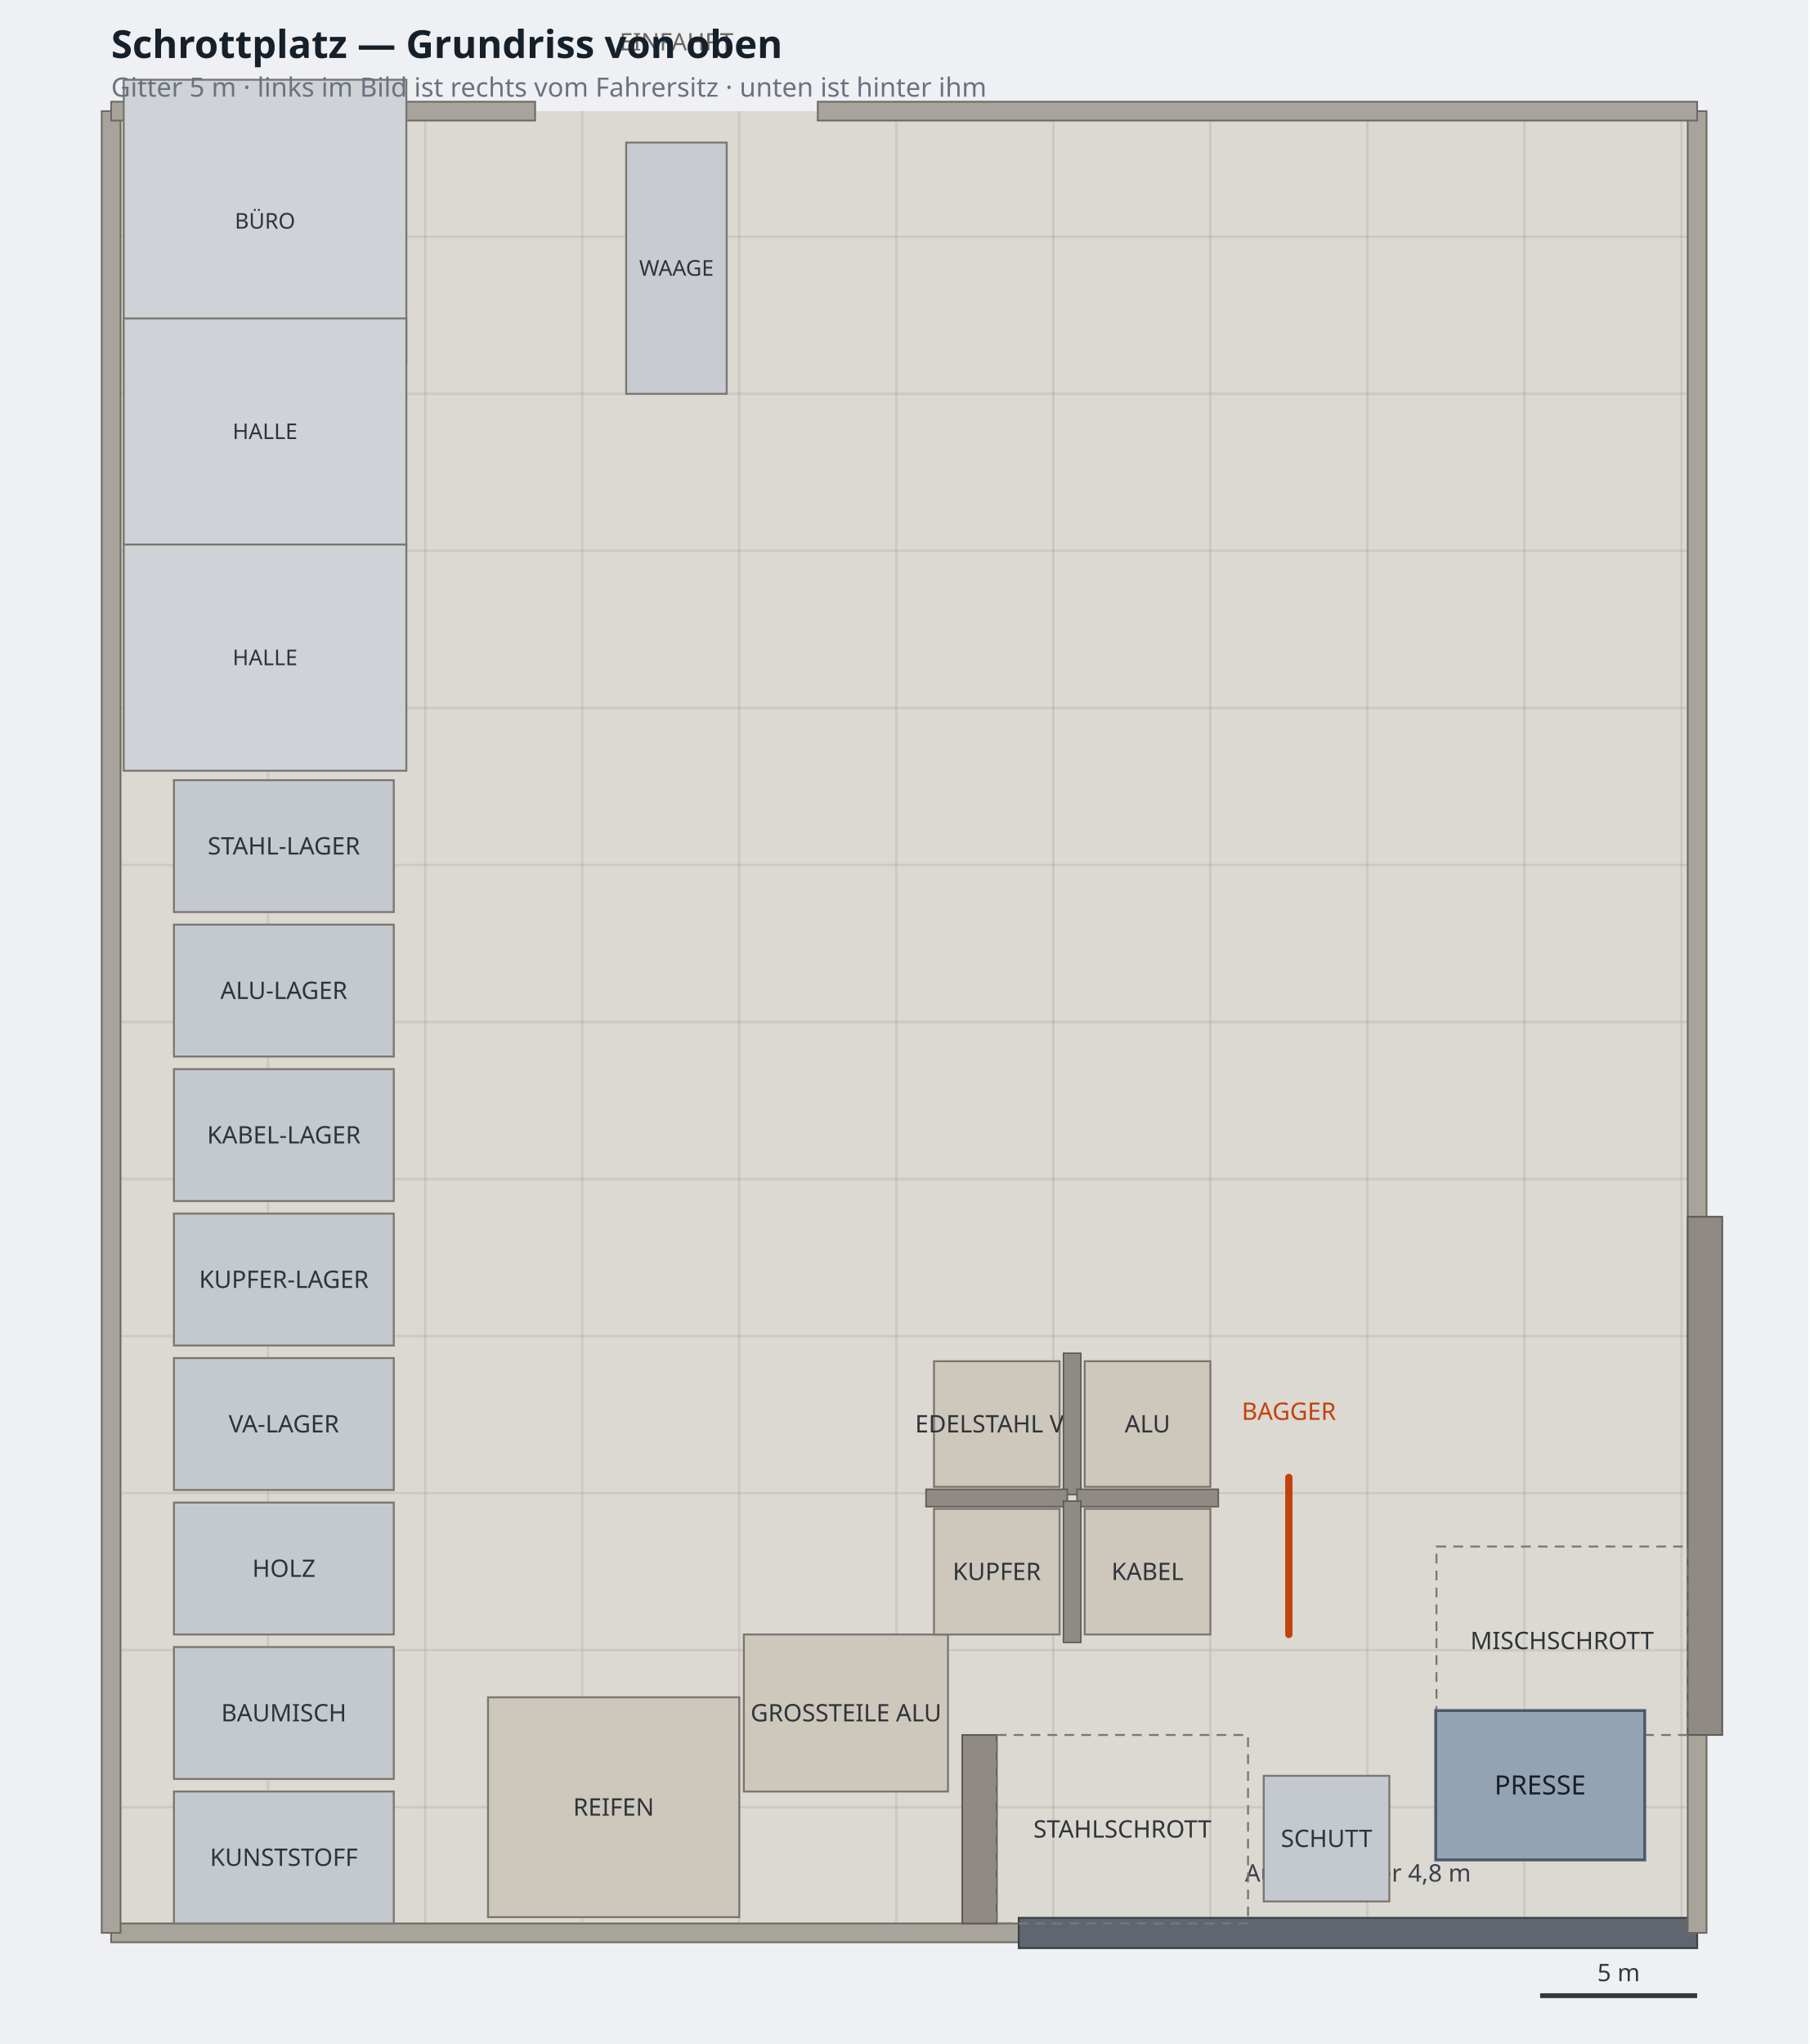
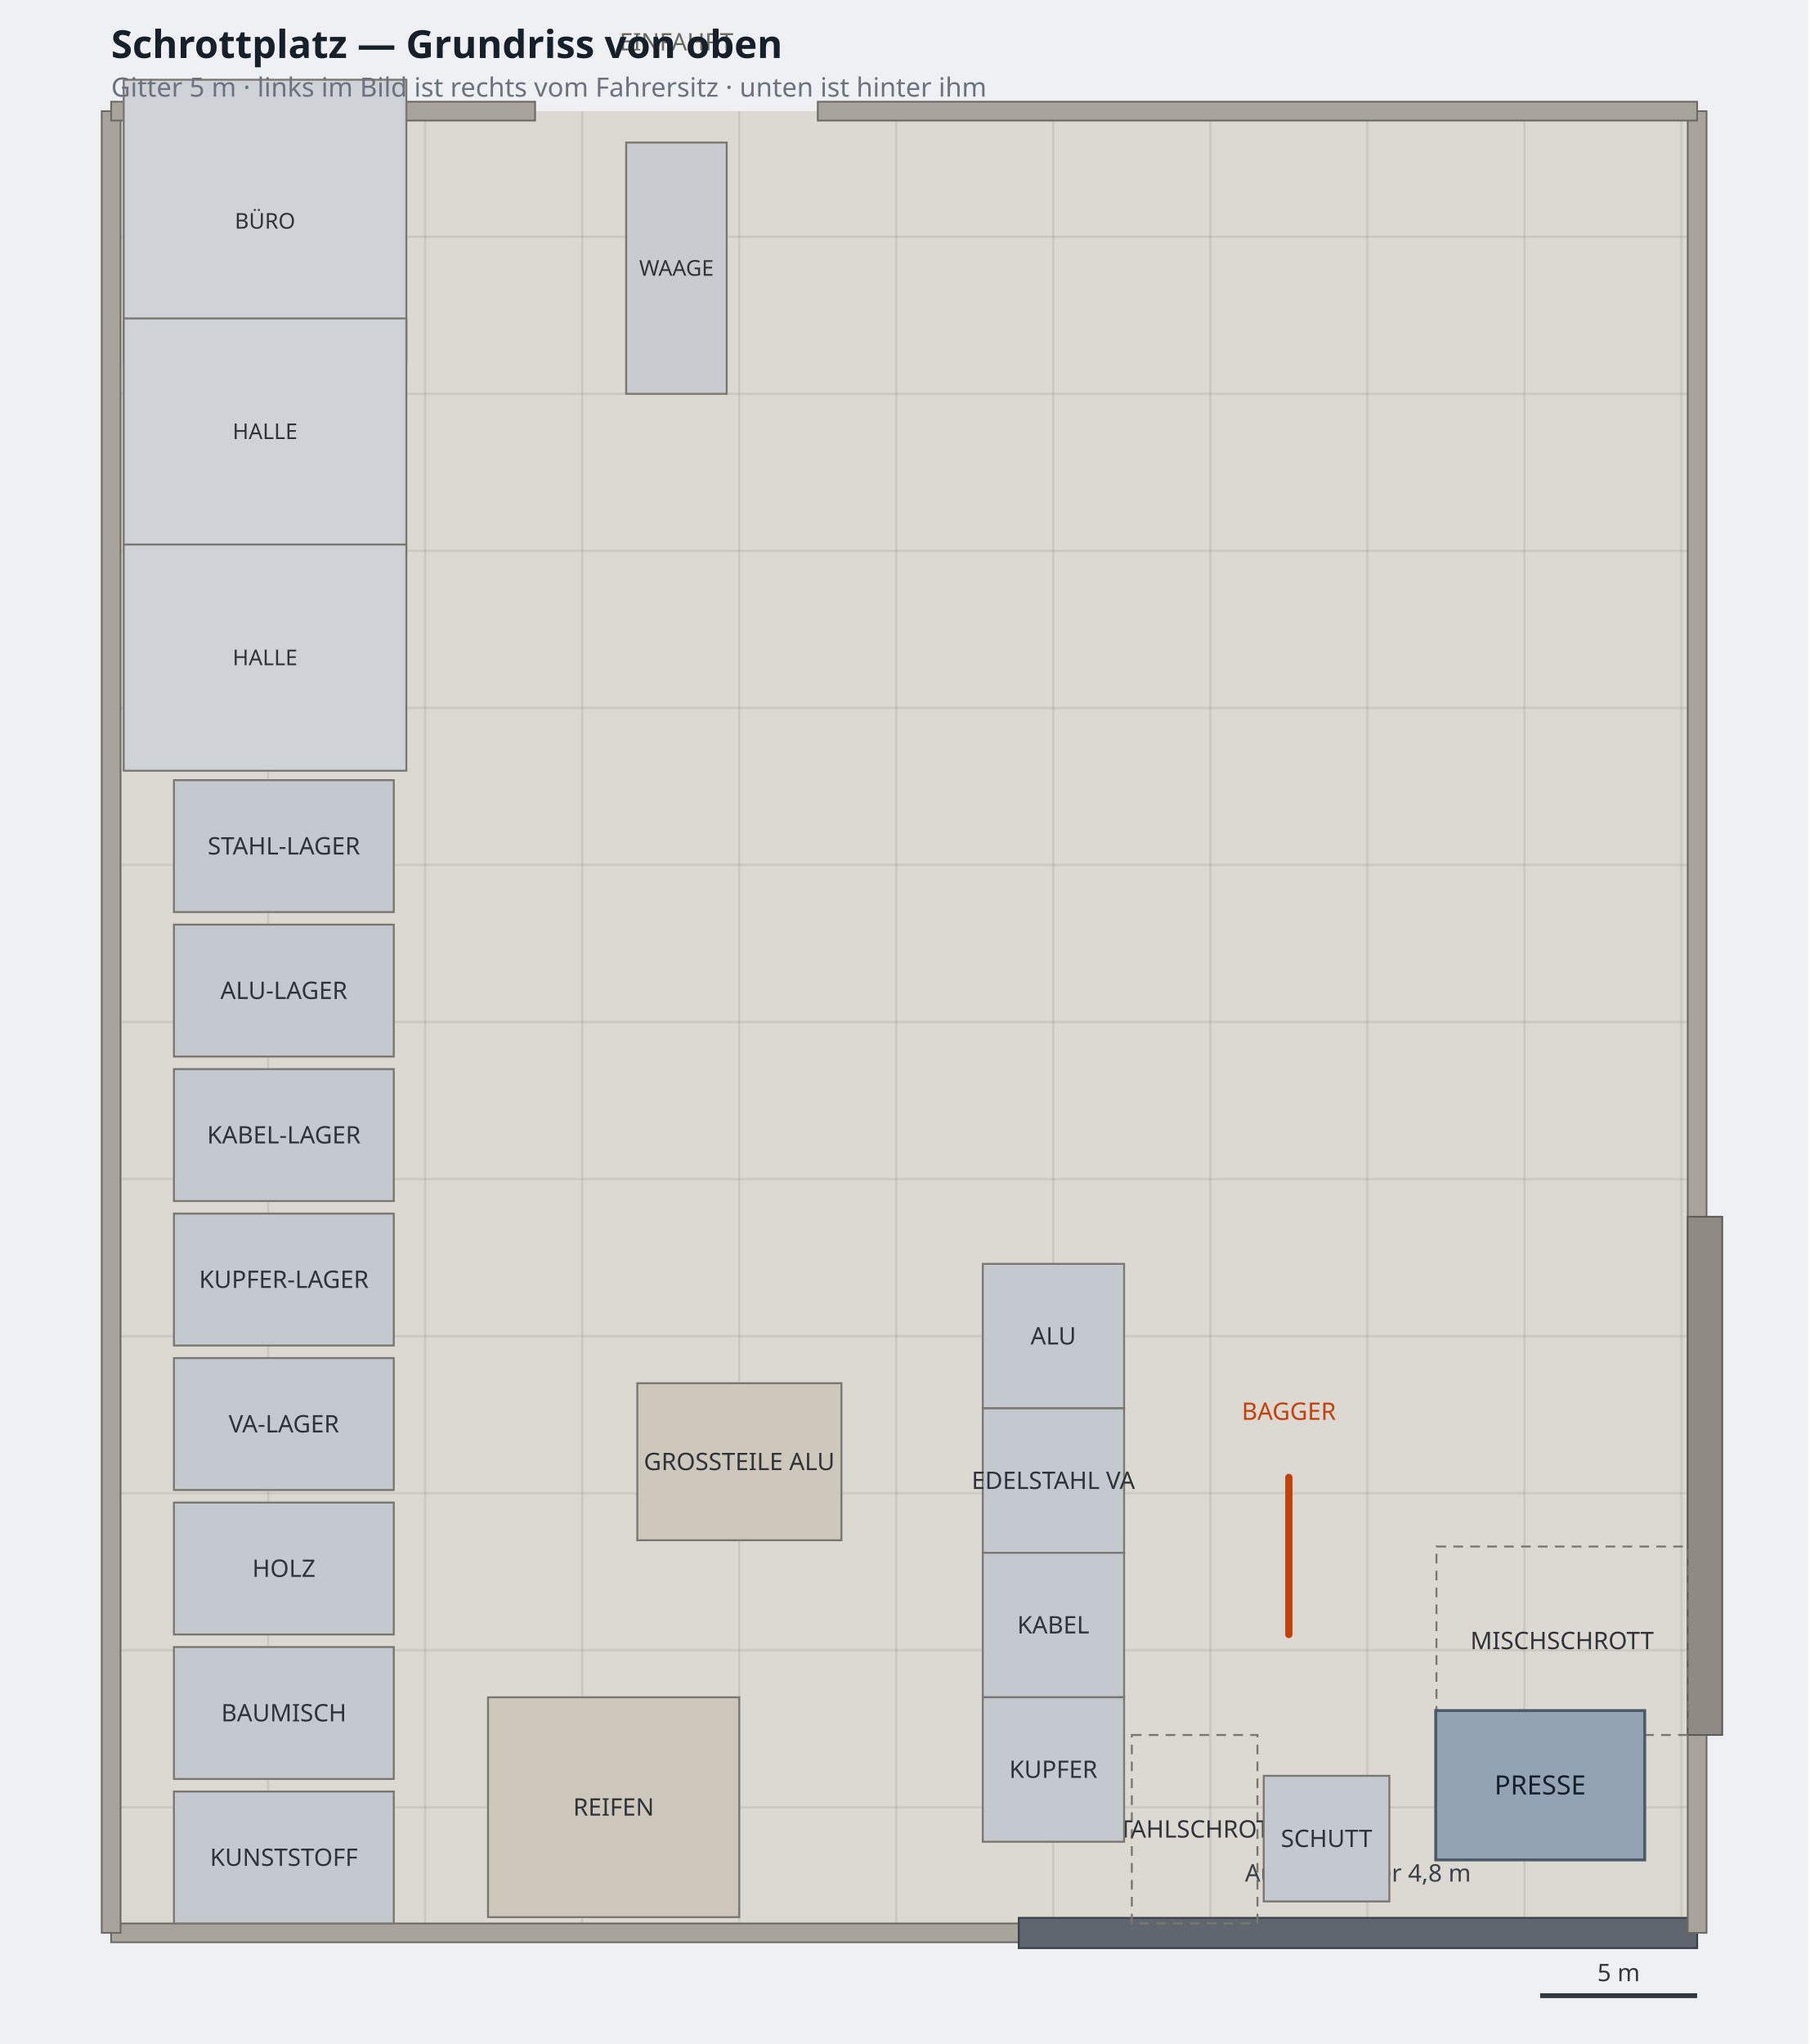
<svg xmlns="http://www.w3.org/2000/svg" width="749" height="846" viewBox="0 0 749 846">
  <rect width="748.5" height="846" fill="#eef0f3" />
  <rect x="46" y="46" width="656.5" height="754" fill="#dcd8d2" />
  <line x1="46" y1="46" x2="46" y2="800" stroke="#00000012" />
  <line x1="111" y1="46" x2="111" y2="800" stroke="#00000012" />
  <line x1="176" y1="46" x2="176" y2="800" stroke="#00000012" />
  <line x1="241" y1="46" x2="241" y2="800" stroke="#00000012" />
  <line x1="306" y1="46" x2="306" y2="800" stroke="#00000012" />
  <line x1="371" y1="46" x2="371" y2="800" stroke="#00000012" />
  <line x1="436" y1="46" x2="436" y2="800" stroke="#00000012" />
  <line x1="501" y1="46" x2="501" y2="800" stroke="#00000012" />
  <line x1="566" y1="46" x2="566" y2="800" stroke="#00000012" />
  <line x1="631" y1="46" x2="631" y2="800" stroke="#00000012" />
  <line x1="696" y1="46" x2="696" y2="800" stroke="#00000012" />
  <line x1="46" y1="748" x2="702.5" y2="748" stroke="#00000012" />
  <line x1="46" y1="683" x2="702.5" y2="683" stroke="#00000012" />
  <line x1="46" y1="618" x2="702.5" y2="618" stroke="#00000012" />
  <line x1="46" y1="553" x2="702.5" y2="553" stroke="#00000012" />
  <line x1="46" y1="488" x2="702.5" y2="488" stroke="#00000012" />
  <line x1="46" y1="423" x2="702.5" y2="423" stroke="#00000012" />
  <line x1="46" y1="358" x2="702.5" y2="358" stroke="#00000012" />
  <line x1="46" y1="293" x2="702.5" y2="293" stroke="#00000012" />
  <line x1="46" y1="228" x2="702.5" y2="228" stroke="#00000012" />
  <line x1="46" y1="163" x2="702.5" y2="163" stroke="#00000012" />
  <line x1="46" y1="98" x2="702.5" y2="98" stroke="#00000012" />
  <rect x="46.0" y="796.1" width="656.5" height="7.8" fill="#a8a49c" stroke="#6b6862" stroke-width="0.7" />
  <rect x="421.7" y="793.8" width="280.8" height="12.5" fill="#5f6670" stroke="#3b4149" stroke-width="0.8" />
  <text x="562.1" y="775.3" fill="#3b4149" font-size="10" text-anchor="middle" dominant-baseline="middle" font-family="system-ui,sans-serif">Aussenmauer 4,8 m</text>
  <rect x="42.1" y="46.0" width="7.8" height="754.0" fill="#a8a49c" stroke="#6b6862" stroke-width="0.7" />
  <rect x="698.6" y="46.0" width="7.8" height="754.0" fill="#a8a49c" stroke="#6b6862" stroke-width="0.7" />
  <rect x="46.0" y="42.1" width="175.5" height="7.8" fill="#a8a49c" stroke="#6b6862" stroke-width="0.7" />
  <rect x="338.5" y="42.1" width="364.0" height="7.8" fill="#a8a49c" stroke="#6b6862" stroke-width="0.7" />
  <text x="280.0" y="17.4" fill="#6b6862" font-size="10" text-anchor="middle" dominant-baseline="middle" font-family="system-ui,sans-serif">EINFAHRT</text>
  <rect x="698.6" y="503.6" width="14.3" height="214.5" fill="#8f8b84" stroke="#5d5a55" stroke-width="0.7" />
-   <rect x="398.3" y="718.1" width="14.3" height="78.0" fill="#8f8b84" stroke="#5d5a55" stroke-width="0.7" />
  <rect x="594.6" y="640.1" width="104.0" height="78.0" fill="none" stroke="#7a7670" stroke-width="0.8" stroke-dasharray="4 3" />
  <text x="646.6" y="679.1" fill="#2f343a" font-size="10" text-anchor="middle" dominant-baseline="middle" font-family="system-ui,sans-serif">MISCHSCHROTT</text>
-   <rect x="412.6" y="718.1" width="104.0" height="78.0" fill="none" stroke="#7a7670" stroke-width="0.8" stroke-dasharray="4 3" />
-   <text x="464.6" y="757.1" fill="#2f343a" font-size="10" text-anchor="middle" dominant-baseline="middle" font-family="system-ui,sans-serif">STAHLSCHROTT</text>
+   <rect x="468.5" y="718.1" width="52.0" height="78.0" fill="none" stroke="#7a7670" stroke-width="0.8" stroke-dasharray="4 3" />
+   <text x="494.5" y="757.1" fill="#2f343a" font-size="10" text-anchor="middle" dominant-baseline="middle" font-family="system-ui,sans-serif">STAHLSCHROTT</text>
  <rect x="523.1" y="735.0" width="52.0" height="52.0" fill="#c3c9cf" stroke="#7a7670" stroke-width="0.8" />
  <text x="549.1" y="761.0" fill="#2f343a" font-size="10" text-anchor="middle" dominant-baseline="middle" font-family="system-ui,sans-serif">SCHUTT</text>
-   <rect x="307.9" y="676.5" width="84.5" height="65.0" fill="#cdc7bc" stroke="#7a7670" stroke-width="0.8" />
-   <text x="350.2" y="709.0" fill="#2f343a" font-size="10" text-anchor="middle" dominant-baseline="middle" font-family="system-ui,sans-serif">GROSSTEILE ALU</text>
+   <rect x="263.8" y="572.5" width="84.5" height="65.0" fill="#cdc7bc" stroke="#7a7670" stroke-width="0.8" />
+   <text x="306.0" y="605.0" fill="#2f343a" font-size="10" text-anchor="middle" dominant-baseline="middle" font-family="system-ui,sans-serif">GROSSTEILE ALU</text>
  <rect x="202.0" y="702.5" width="104.0" height="91.0" fill="#cdc7bc" stroke="#7a7670" stroke-width="0.8" />
  <text x="254.0" y="748.0" fill="#2f343a" font-size="10" text-anchor="middle" dominant-baseline="middle" font-family="system-ui,sans-serif">REIFEN</text>
-   <rect x="449.0" y="563.4" width="52.0" height="52.0" fill="#cdc7bc" stroke="#7a7670" stroke-width="0.8" />
-   <text x="475.0" y="589.4" fill="#2f343a" font-size="10" text-anchor="middle" dominant-baseline="middle" font-family="system-ui,sans-serif">ALU</text>
-   <rect x="386.6" y="563.4" width="52.0" height="52.0" fill="#cdc7bc" stroke="#7a7670" stroke-width="0.8" />
-   <text x="412.6" y="589.4" fill="#2f343a" font-size="10" text-anchor="middle" dominant-baseline="middle" font-family="system-ui,sans-serif">EDELSTAHL VA</text>
-   <rect x="449.0" y="624.5" width="52.0" height="52.0" fill="#cdc7bc" stroke="#7a7670" stroke-width="0.8" />
-   <text x="475.0" y="650.5" fill="#2f343a" font-size="10" text-anchor="middle" dominant-baseline="middle" font-family="system-ui,sans-serif">KABEL</text>
-   <rect x="386.6" y="624.5" width="52.0" height="52.0" fill="#cdc7bc" stroke="#7a7670" stroke-width="0.8" />
-   <text x="412.6" y="650.5" fill="#2f343a" font-size="10" text-anchor="middle" dominant-baseline="middle" font-family="system-ui,sans-serif">KUPFER</text>
+   <rect x="406.8" y="523.1" width="58.5" height="59.8" fill="#c3c9cf" stroke="#7a7670" stroke-width="0.8" />
+   <text x="436.0" y="553.0" fill="#2f343a" font-size="10" text-anchor="middle" dominant-baseline="middle" font-family="system-ui,sans-serif">ALU</text>
+   <rect x="406.8" y="582.9" width="58.5" height="59.8" fill="#c3c9cf" stroke="#7a7670" stroke-width="0.8" />
+   <text x="436.0" y="612.8" fill="#2f343a" font-size="10" text-anchor="middle" dominant-baseline="middle" font-family="system-ui,sans-serif">EDELSTAHL VA</text>
+   <rect x="406.8" y="642.7" width="58.5" height="59.8" fill="#c3c9cf" stroke="#7a7670" stroke-width="0.8" />
+   <text x="436.0" y="672.6" fill="#2f343a" font-size="10" text-anchor="middle" dominant-baseline="middle" font-family="system-ui,sans-serif">KABEL</text>
+   <rect x="406.8" y="702.5" width="58.5" height="59.8" fill="#c3c9cf" stroke="#7a7670" stroke-width="0.8" />
+   <text x="436.0" y="732.4" fill="#2f343a" font-size="10" text-anchor="middle" dominant-baseline="middle" font-family="system-ui,sans-serif">KUPFER</text>
  <rect x="72.0" y="322.9" width="91.0" height="54.6" fill="#c3c9cf" stroke="#7a7670" stroke-width="0.8" />
  <text x="117.5" y="350.2" fill="#2f343a" font-size="10" text-anchor="middle" dominant-baseline="middle" font-family="system-ui,sans-serif">STAHL-LAGER</text>
  <rect x="72.0" y="382.7" width="91.0" height="54.6" fill="#c3c9cf" stroke="#7a7670" stroke-width="0.8" />
  <text x="117.5" y="410.0" fill="#2f343a" font-size="10" text-anchor="middle" dominant-baseline="middle" font-family="system-ui,sans-serif">ALU-LAGER</text>
  <rect x="72.0" y="442.5" width="91.0" height="54.6" fill="#c3c9cf" stroke="#7a7670" stroke-width="0.8" />
  <text x="117.5" y="469.8" fill="#2f343a" font-size="10" text-anchor="middle" dominant-baseline="middle" font-family="system-ui,sans-serif">KABEL-LAGER</text>
  <rect x="72.0" y="502.3" width="91.0" height="54.6" fill="#c3c9cf" stroke="#7a7670" stroke-width="0.8" />
  <text x="117.5" y="529.6" fill="#2f343a" font-size="10" text-anchor="middle" dominant-baseline="middle" font-family="system-ui,sans-serif">KUPFER-LAGER</text>
  <rect x="72.0" y="562.1" width="91.0" height="54.6" fill="#c3c9cf" stroke="#7a7670" stroke-width="0.8" />
  <text x="117.5" y="589.4" fill="#2f343a" font-size="10" text-anchor="middle" dominant-baseline="middle" font-family="system-ui,sans-serif">VA-LAGER</text>
  <rect x="72.0" y="621.9" width="91.0" height="54.6" fill="#c3c9cf" stroke="#7a7670" stroke-width="0.8" />
  <text x="117.5" y="649.2" fill="#2f343a" font-size="10" text-anchor="middle" dominant-baseline="middle" font-family="system-ui,sans-serif">HOLZ</text>
  <rect x="72.0" y="681.7" width="91.0" height="54.6" fill="#c3c9cf" stroke="#7a7670" stroke-width="0.8" />
  <text x="117.5" y="709.0" fill="#2f343a" font-size="10" text-anchor="middle" dominant-baseline="middle" font-family="system-ui,sans-serif">BAUMISCH</text>
  <rect x="72.0" y="741.5" width="91.0" height="54.6" fill="#c3c9cf" stroke="#7a7670" stroke-width="0.8" />
  <text x="117.5" y="768.8" fill="#2f343a" font-size="10" text-anchor="middle" dominant-baseline="middle" font-family="system-ui,sans-serif">KUNSTSTOFF</text>
-   <rect x="440.2" y="560.1" width="7.2" height="58.5" fill="#8f8b84" stroke="#5d5a55" stroke-width="0.6" />
-   <rect x="445.8" y="616.4" width="58.5" height="7.2" fill="#8f8b84" stroke="#5d5a55" stroke-width="0.6" />
-   <rect x="383.3" y="616.4" width="58.5" height="7.2" fill="#8f8b84" stroke="#5d5a55" stroke-width="0.6" />
-   <rect x="440.2" y="621.3" width="7.2" height="58.5" fill="#8f8b84" stroke="#5d5a55" stroke-width="0.6" />
  <rect x="594.3" y="708.0" width="86.5" height="61.8" fill="#93a3b3" stroke="#4c5a68" stroke-width="1.2" />
  <text x="637.5" y="738.9" fill="#16202b" font-size="11" text-anchor="middle" dominant-baseline="middle" font-family="system-ui,sans-serif">PRESSE</text>
  <line x1="533.5" y1="676.5" x2="533.5" y2="611.5" stroke="#c2410c" stroke-width="3" stroke-linecap="round" />
  <text x="533.5" y="584.2" fill="#c2410c" font-size="10" text-anchor="middle" dominant-baseline="middle" font-family="system-ui,sans-serif">BAGGER</text>
  <rect x="259.2" y="59.0" width="41.6" height="104.0" fill="#c8ccd0" stroke="#7a7670" stroke-width="0.8" />
  <text x="280.0" y="111.0" fill="#2f343a" font-size="9" text-anchor="middle" dominant-baseline="middle" font-family="system-ui,sans-serif">WAAGE</text>
  <rect x="51.2" y="33.0" width="117.0" height="117.0" fill="#cfd3d7" stroke="#7a7670" stroke-width="0.8" />
  <text x="109.7" y="91.5" fill="#2f343a" font-size="9" text-anchor="middle" dominant-baseline="middle" font-family="system-ui,sans-serif">BÜRO</text>
  <rect x="51.2" y="131.8" width="117.0" height="93.6" fill="#cfd3d7" stroke="#7a7670" stroke-width="0.8" />
  <text x="109.7" y="178.6" fill="#2f343a" font-size="9" text-anchor="middle" dominant-baseline="middle" font-family="system-ui,sans-serif">HALLE</text>
  <rect x="51.2" y="225.4" width="117.0" height="93.6" fill="#cfd3d7" stroke="#7a7670" stroke-width="0.8" />
  <text x="109.7" y="272.2" fill="#2f343a" font-size="9" text-anchor="middle" dominant-baseline="middle" font-family="system-ui,sans-serif">HALLE</text>
  <text x="46" y="24" fill="#16202b" font-size="16" font-weight="600" font-family="system-ui,sans-serif">Schrottplatz — Grundriss von oben</text>
  <text x="46" y="40" fill="#6b7280" font-size="11" font-family="system-ui,sans-serif">Gitter 5 m · links im Bild ist rechts vom Fahrersitz · unten ist hinter ihm</text>
  <line x1="637.5" y1="826" x2="702.5" y2="826" stroke="#33383f" stroke-width="2" />
  <text x="670" y="820" fill="#33383f" font-size="10" text-anchor="middle" font-family="system-ui,sans-serif">5 m</text>
</svg>
